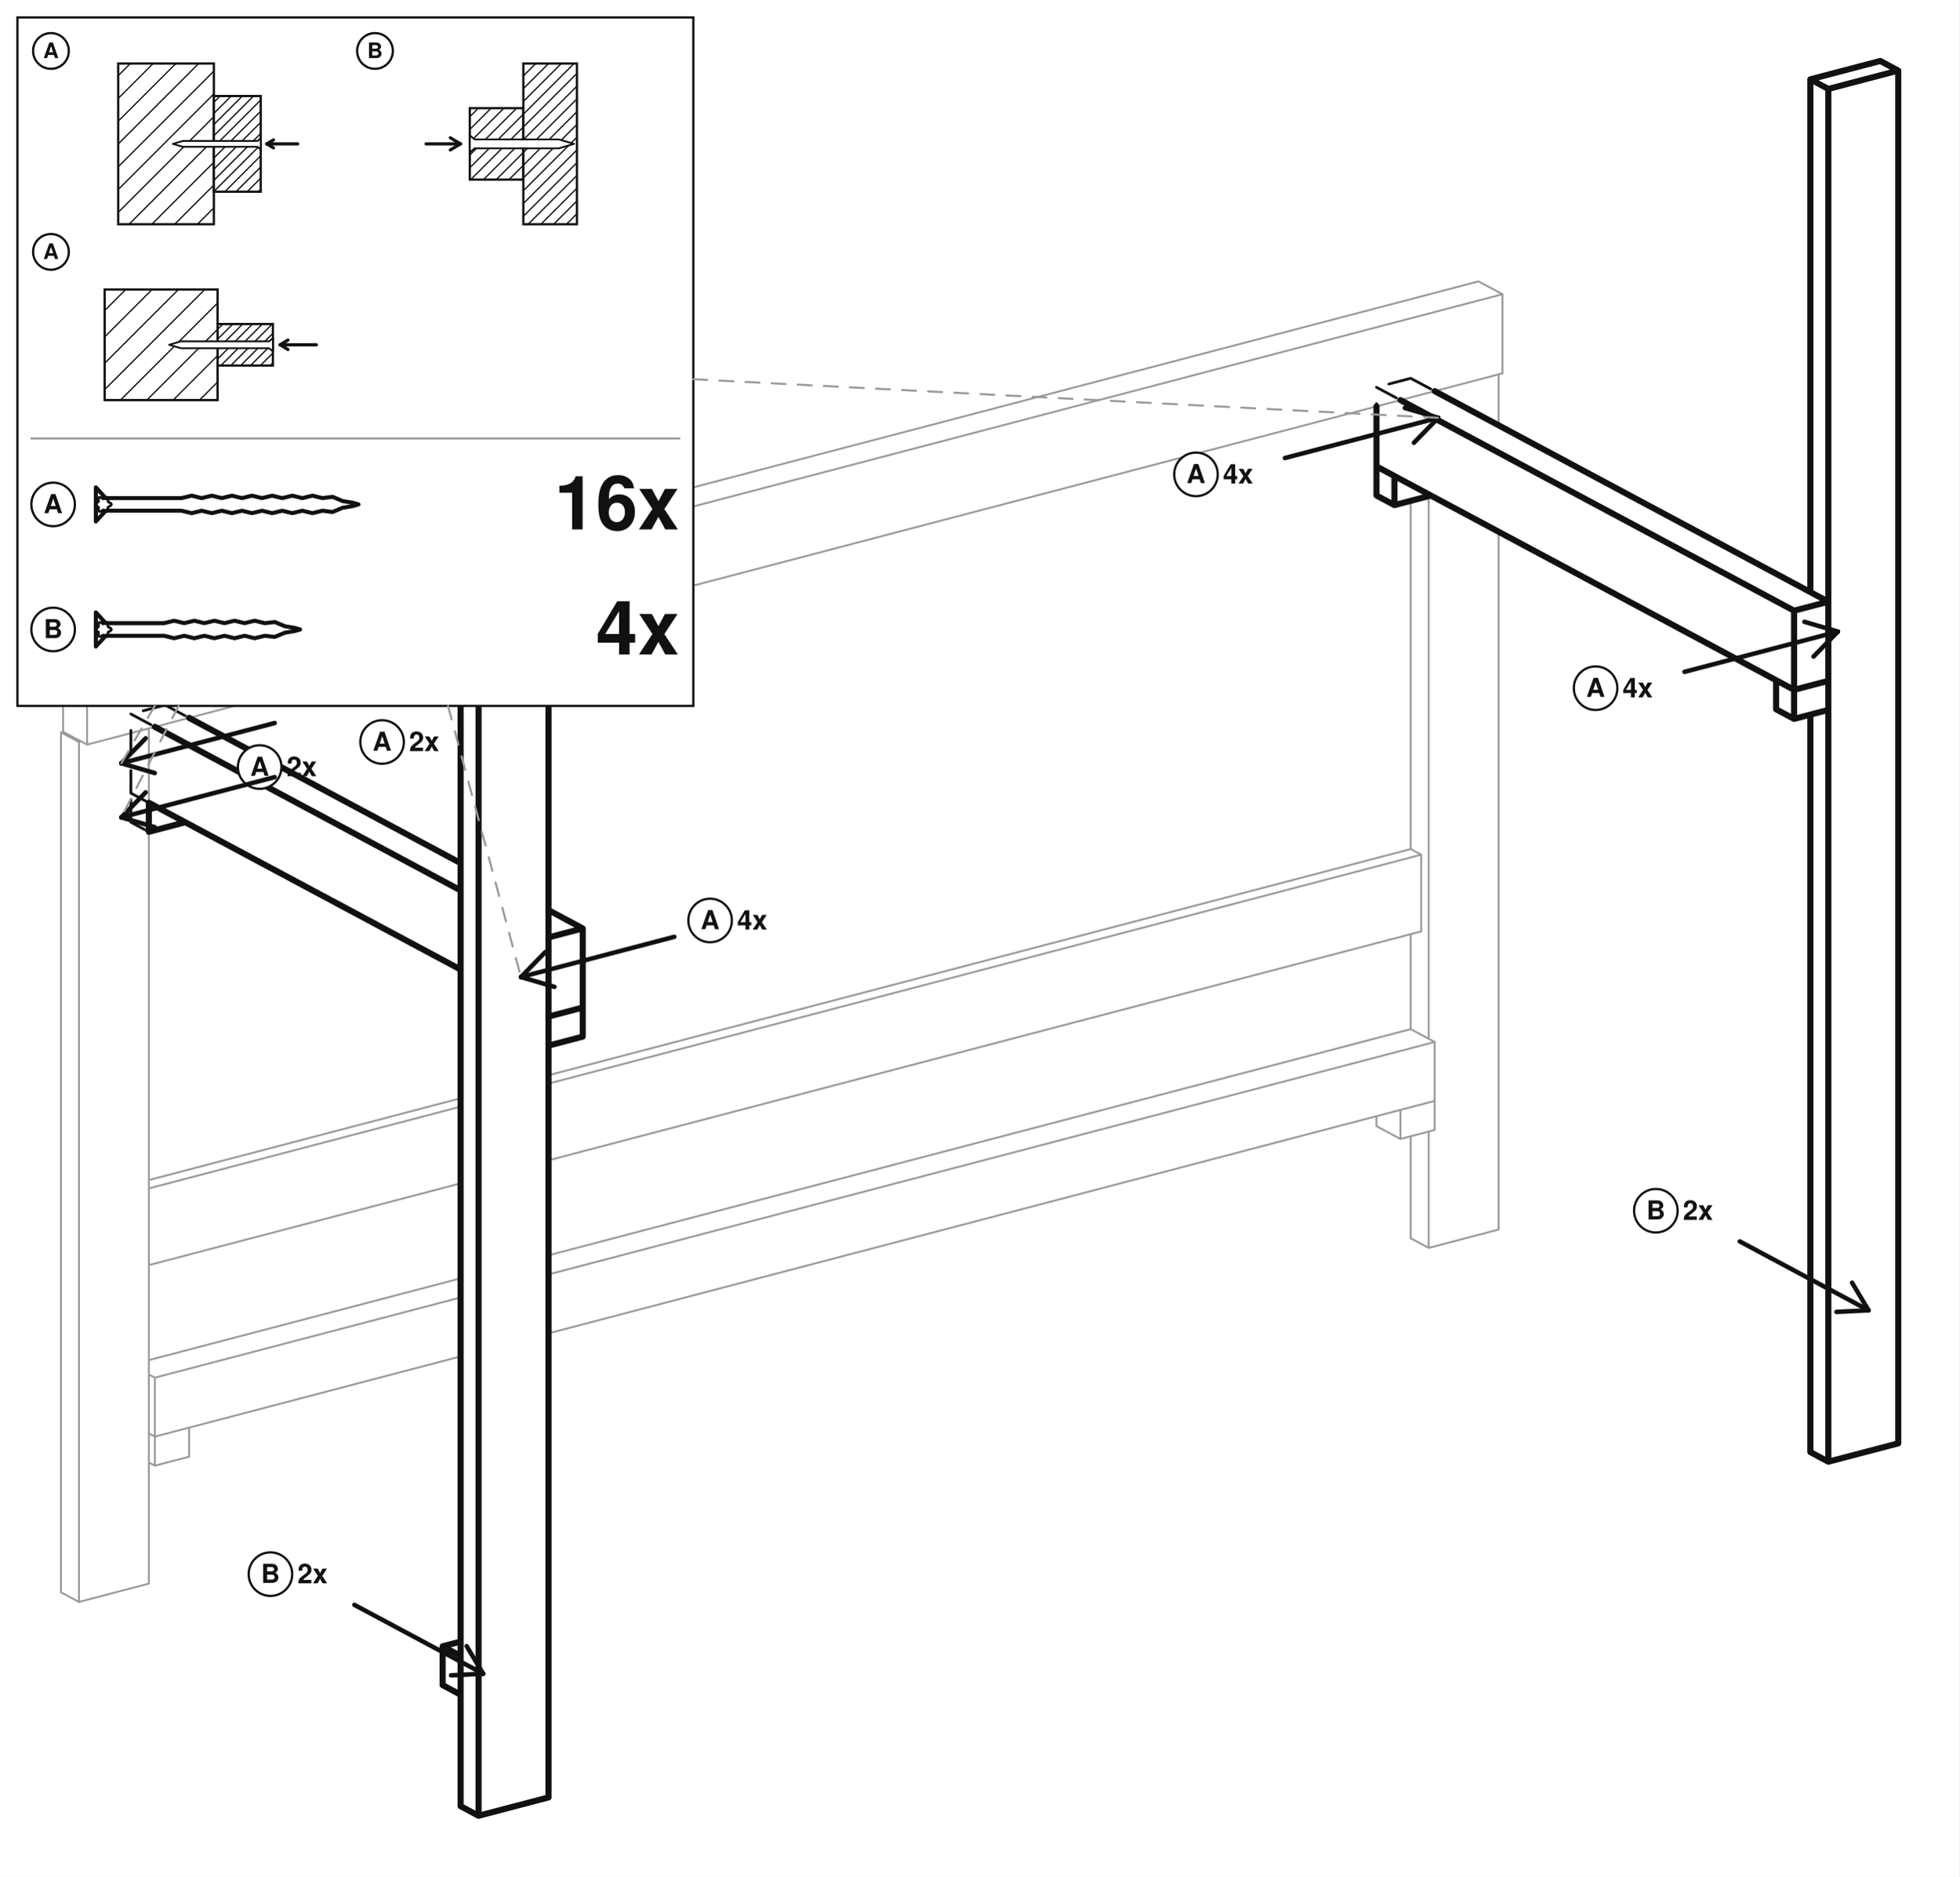
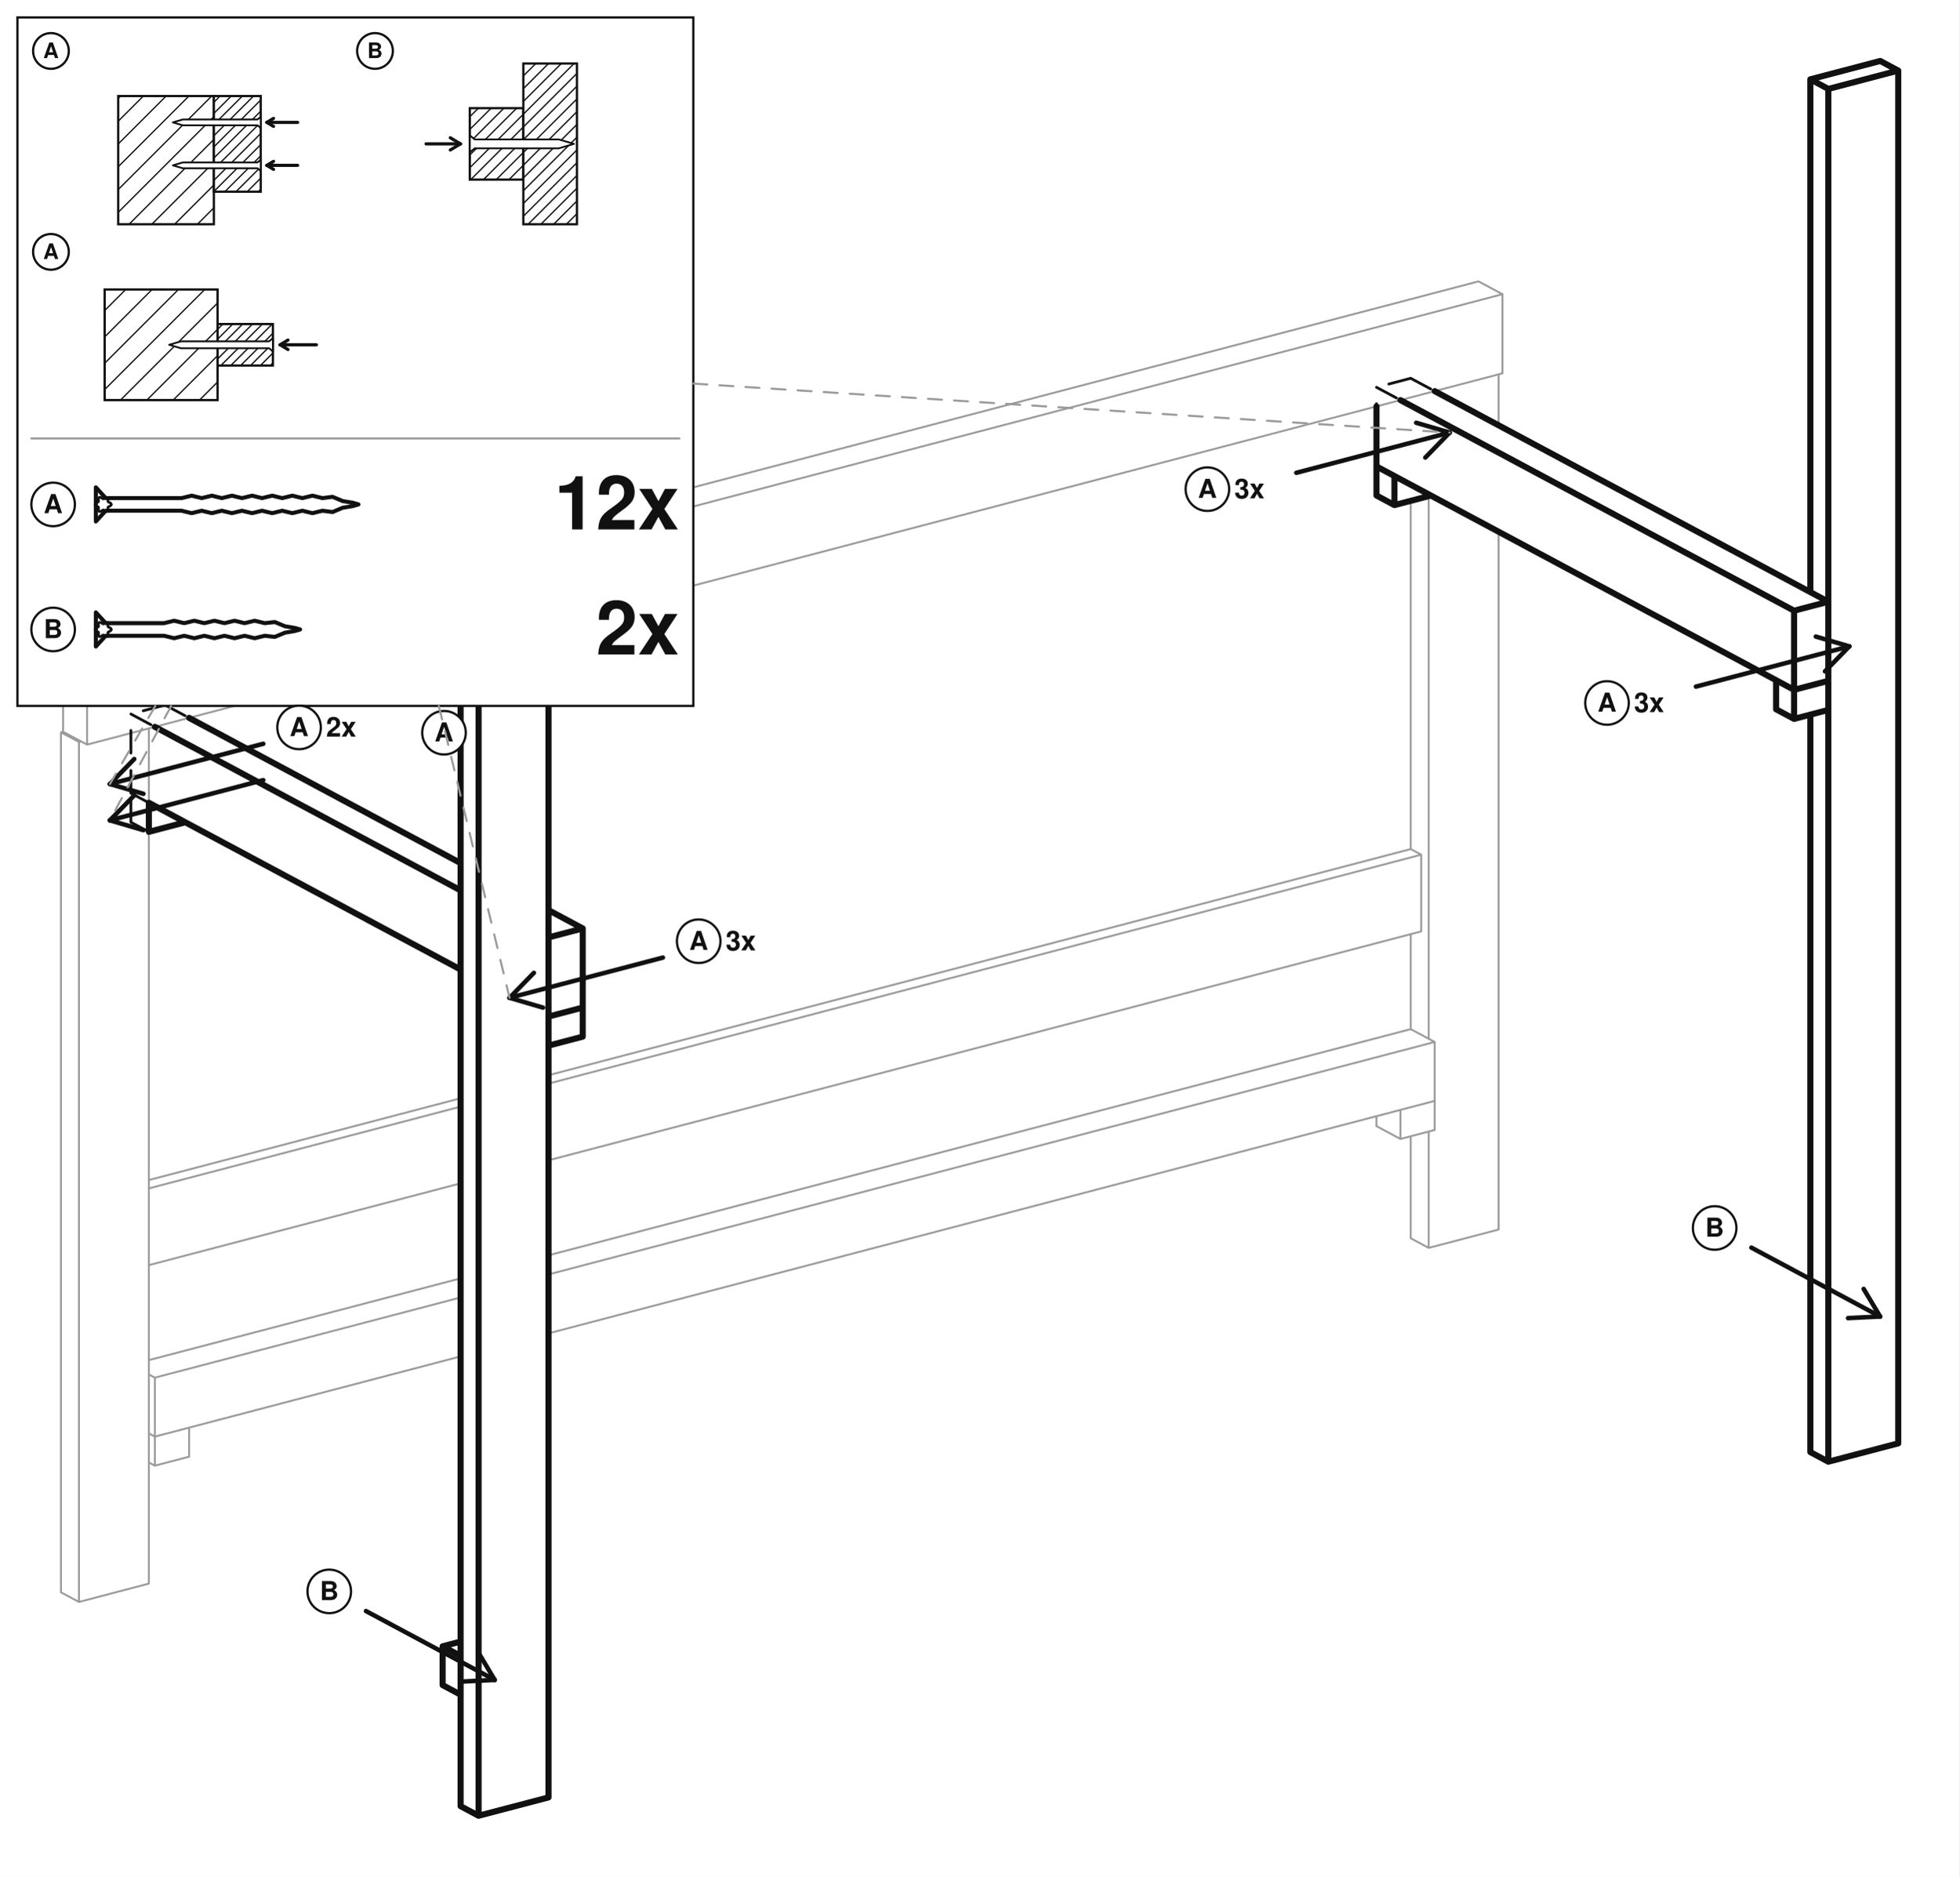
<svg xmlns="http://www.w3.org/2000/svg" viewBox="-1124.81 -954.68 2249.62 2154.84">
  <rect x="-1124.81" y="-954.68" width="2249.62" height="2154.84" fill="#ffffff" />
  <path d="M495.02,226.96 L522.56,241.69 M522.56,309.38 L522.56,241.69 M-953.89,623.48 L-947,627.16 M-947,694.85 L-947,627.16 M-953.89,691.16 L-947,694.85 M495.02,226.96 L-495.02,486.66 M-595.95,513.13 L-953.89,607.02 M522.56,309.38 L-495.02,576.29 M-595.95,602.76 L-947,694.85 M522.56,241.69 L-495.02,508.61 M-595.95,535.08 L-947,627.16 M522.56,342.76 L522.56,309.38 M455.71,338.34 L455.71,326.91 M483.24,353.07 L483.24,319.69 M455.71,338.34 L483.24,353.07 M522.56,342.76 L483.24,353.07 M522.56,309.38 L483.24,319.69 M-907.68,717.91 L-907.68,684.53 M-953.89,691.16 L-947,694.85 M-947,728.22 L-947,694.85 M-953.89,724.54 L-947,728.22 M-907.68,717.91 L-947,728.22 M-907.68,684.53 L-947,694.85 M595.95,457.09 L595.95,-344.14 M595.95,-466.35 L595.95,-524.87 M495.02,467.1 L495.02,349.98 M495.02,226.96 L495.02,117.89 M495.02,20.2 L495.02,-379.64 M515.67,478.15 L515.67,344.56 M515.67,238.01 L515.67,-387.09 M495.02,467.1 L515.67,478.15 M595.95,457.09 L515.67,478.15 M-953.89,863.62 L-953.89,-118.34 M-1054.81,873.63 L-1054.81,-113.82 M-1054.81,-113.82 L-1034.16,-102.77 M-1034.16,884.68 L-1034.16,-102.77 M-1054.81,873.63 L-1034.16,884.68 M-1052.35,-114.47 L-1054.81,-113.82 M-953.89,863.62 L-1034.16,884.68 M-1031.71,-103.42 L-1034.16,-102.77 M495.02,20.2 L507.07,26.65 M507.07,114.73 L507.07,26.65 M495.02,20.2 L-495.02,279.89 M-595.95,306.37 L-953.89,400.25 M507.07,114.73 L-495.02,377.58 M-595.95,404.05 L-953.89,497.94 M507.07,26.65 L-495.02,289.5 M-595.95,315.97 L-953.89,409.86 M572.84,-631.62 L600.38,-616.89 M600.38,-526.03 L600.38,-616.89 M-1052.35,-114.47 L-1052.35,-205.33 M-1052.35,-205.33 L-1024.82,-190.6 M-1024.82,-99.74 L-1024.82,-190.6 M-1052.35,-114.47 L-1024.82,-99.74 M572.84,-631.62 L-495.02,-351.52 M-595.95,-325.05 L-1052.35,-205.33 M600.38,-526.03 L-495.02,-238.7 M-595.95,-212.23 L-1024.82,-99.74 M600.38,-616.89 L-495.02,-329.57 M-595.95,-303.09 L-1024.82,-190.6" fill="none" stroke="#9a9a9a" stroke-width="2.2" stroke-linecap="round" stroke-linejoin="round" />
  <path d="M-616.6,980.12 L-616.6,935.61 M-616.6,935.61 L-595.95,946.66 M-595.95,991.17 L-595.95,946.66 M-616.6,980.12 L-595.95,991.17 M-595.95,930.2 L-616.6,935.61 M1034.16,-884.68 L1054.81,-873.63 M1054.81,702.58 L1054.81,-873.63 M953.89,712.59 L953.89,-134.15 M953.89,-274.86 L953.89,-863.62 M953.89,-863.62 L974.53,-852.57 M974.53,723.64 L974.53,-852.57 M953.89,712.59 L974.53,723.64 M1034.16,-884.68 L953.89,-863.62 M1054.81,702.58 L974.53,723.64 M1054.81,-873.63 L974.53,-852.57 M-515.67,-478.15 L-495.02,-467.1 M-495.02,1109.11 L-495.02,-467.1 M-595.95,1119.12 L-595.95,-457.09 M-595.95,-457.09 L-575.3,-446.05 M-575.3,1130.16 L-575.3,-446.05 M-595.95,1119.12 L-575.3,1130.16 M-515.67,-478.15 L-595.95,-457.09 M-495.02,1109.11 L-575.3,1130.16 M-495.02,-467.1 L-575.3,-446.05 M515.67,-385.06 L515.67,-387.09 M455.71,-385.79 L455.71,-419.17 M455.71,-419.17 L476.35,-408.12 M476.35,-374.74 L476.35,-408.12 M455.71,-385.79 L476.35,-374.74 M515.67,-385.06 L476.35,-374.74 M974.53,-139.57 L974.53,-172.95 M914.57,-140.3 L914.57,-173.68 M914.57,-173.68 L935.22,-162.63 M935.22,-129.26 L935.22,-162.63 M914.57,-140.3 L935.22,-129.26 M974.53,-139.57 L935.22,-129.26 M974.53,-172.95 L935.22,-162.63 M-914.57,-9.9 L-914.57,-11.93 M-974.53,-10.63 L-974.53,-44.01 M-974.53,-44.01 L-953.89,-32.97 M-953.89,0.41 L-953.89,-32.97 M-974.53,-10.63 L-953.89,0.41 M-914.57,-9.9 L-953.89,0.41 M-455.71,235.59 L-455.71,202.21 M-495.02,245.9 L-495.02,212.52 M-455.71,235.59 L-495.02,245.9 M-455.71,202.21 L-495.02,212.52 M495.02,-520.35 L974.53,-263.81 M974.53,-172.95 L974.53,-263.81 M455.71,-419.17 L455.71,-510.03 M455.71,-510.03 L935.22,-253.5 M935.22,-162.63 L935.22,-253.5 M455.71,-419.17 L935.22,-162.63 M495.02,-520.35 L455.71,-510.03 M974.53,-172.95 L935.22,-162.63 M974.53,-263.81 L935.22,-253.5 M-935.22,-145.19 L-595.95,36.31 M-495.02,90.31 L-455.71,111.34 M-455.71,202.21 L-455.71,111.34 M-974.53,-44.01 L-974.53,-134.88 M-974.53,-134.88 L-595.95,67.66 M-495.02,212.52 L-495.02,121.66 M-974.53,-44.01 L-595.95,158.53 M-935.22,-145.19 L-974.53,-134.88 M-455.71,202.21 L-495.02,212.52 M-455.71,111.34 L-495.02,121.66" fill="none" stroke="#111111" stroke-width="3.15" stroke-linecap="round" stroke-linejoin="round" stroke-dasharray="26 20" />
  <path d="M-616.6,980.12 L-616.6,935.61 M-616.6,935.61 L-595.95,946.66 M-595.95,991.17 L-595.95,946.66 M-616.6,980.12 L-595.95,991.17 M-595.95,930.2 L-616.6,935.61 M1034.16,-884.68 L1054.81,-873.63 M1054.81,702.58 L1054.81,-873.63 M953.89,712.59 L953.89,-134.15 M953.89,-274.86 L953.89,-863.62 M953.89,-863.62 L974.53,-852.57 M974.53,723.64 L974.53,-852.57 M953.89,712.59 L974.53,723.64 M1034.16,-884.68 L953.89,-863.62 M1054.81,702.58 L974.53,723.64 M1054.81,-873.63 L974.53,-852.57 M-515.67,-478.15 L-495.02,-467.1 M-495.02,1109.11 L-495.02,-467.1 M-595.95,1119.12 L-595.95,-457.09 M-595.95,-457.09 L-575.3,-446.05 M-575.3,1130.16 L-575.3,-446.05 M-595.95,1119.12 L-575.3,1130.16 M-515.67,-478.15 L-595.95,-457.09 M-495.02,1109.11 L-575.3,1130.16 M-495.02,-467.1 L-575.3,-446.05 M515.67,-385.06 L515.67,-387.09 M455.71,-385.79 L455.71,-419.17 M455.71,-419.17 L476.35,-408.12 M476.35,-374.74 L476.35,-408.12 M455.71,-385.79 L476.35,-374.74 M515.67,-385.06 L476.35,-374.74 M974.53,-139.57 L974.53,-172.95 M914.57,-140.3 L914.57,-173.68 M914.57,-173.68 L935.22,-162.63 M935.22,-129.26 L935.22,-162.63 M914.57,-140.3 L935.22,-129.26 M974.53,-139.57 L935.22,-129.26 M974.53,-172.95 L935.22,-162.63 M-914.57,-9.9 L-914.57,-11.93 M-953.89,0.41 L-953.89,-32.97 M-914.57,-9.9 L-953.89,0.41 M-455.71,235.59 L-455.71,202.21 M-495.02,245.9 L-495.02,212.52 M-455.71,235.59 L-495.02,245.9 M-455.71,202.21 L-495.02,212.52 M522.56,-505.62 L974.53,-263.81 M974.53,-172.95 L974.53,-263.81 M455.71,-419.17 L455.71,-488.08 M483.24,-495.3 L935.22,-253.5 M935.22,-162.63 L935.22,-253.5 M455.71,-419.17 L935.22,-162.63 M974.53,-172.95 L935.22,-162.63 M974.53,-263.81 L935.22,-253.5 M-907.68,-130.46 L-595.95,36.31 M-495.02,90.31 L-455.71,111.34 M-455.71,202.21 L-455.71,111.34 M-947,-120.15 L-595.95,67.66 M-495.02,212.52 L-495.02,121.66 M-953.89,-32.97 L-595.95,158.53 M-455.71,202.21 L-495.02,212.52 M-455.71,111.34 L-495.02,121.66" fill="none" stroke="#111111" stroke-width="7" stroke-linecap="round" stroke-linejoin="round" />
  <rect x="-1104.81" y="-934.68" width="776.12" height="790.52" rx="0" fill="#ffffff" stroke="#111111" stroke-width="2.6" />
-   <rect x="-989.09" y="-881.77" width="109.85" height="184.54" rx="0" fill="#ffffff" stroke="#111111" stroke-width="2.6" />
-   <path d="M-989.09,-867.84 L-975.16,-881.77 M-989.09,-841.68 L-949,-881.77 M-989.09,-815.53 L-922.85,-881.77 M-989.09,-789.37 L-896.69,-881.77 M-989.09,-763.22 L-879.24,-873.07 M-989.09,-737.07 L-879.24,-846.91 M-989.09,-710.91 L-879.24,-820.76 M-976.62,-697.23 L-879.24,-794.6 M-950.47,-697.23 L-879.24,-768.45 M-924.31,-697.23 L-879.24,-742.3 M-898.16,-697.23 L-879.24,-716.14" fill="none" stroke="#111111" stroke-width="1.5" />
+   <rect x="-989.09" y="-844.42" width="109.85" height="147.19" rx="0" fill="#ffffff" stroke="#111111" stroke-width="2.6" />
+   <path d="M-989.09,-841.68 L-986.35,-844.42 M-989.09,-815.53 L-960.2,-844.42 M-989.09,-789.37 L-934.04,-844.42 M-989.09,-763.22 L-907.89,-844.42 M-989.09,-737.07 L-881.73,-844.42 M-989.09,-710.91 L-879.24,-820.76 M-976.62,-697.23 L-879.24,-794.6 M-950.47,-697.23 L-879.24,-768.45 M-924.31,-697.23 L-879.24,-742.3 M-898.16,-697.23 L-879.24,-716.14" fill="none" stroke="#111111" stroke-width="1.5" />
  <rect x="-879.24" y="-844.42" width="53.8" height="109.85" rx="0" fill="#ffffff" stroke="#111111" stroke-width="2.6" />
  <path d="M-879.24,-837.3 L-872.13,-844.42 M-879.24,-824.49 L-859.32,-844.42 M-879.24,-811.68 L-846.51,-844.42 M-879.24,-798.87 L-833.7,-844.42 M-879.24,-786.06 L-825.44,-839.87 M-879.24,-773.25 L-825.44,-827.06 M-879.24,-760.44 L-825.44,-814.25 M-879.24,-747.63 L-825.44,-801.44 M-879.24,-734.82 L-825.44,-788.63 M-866.68,-734.57 L-825.44,-775.82 M-853.87,-734.57 L-825.44,-763.01 M-841.06,-734.57 L-825.44,-750.2 M-828.25,-734.57 L-825.44,-737.39" fill="none" stroke="#111111" stroke-width="1.5" />
-   <path d="M-825.44,-795.89 L-829.14,-792.86 L-914.89,-792.86 L-926.32,-789.5 L-914.89,-786.14 L-829.14,-786.14 L-825.44,-783.11 Z" fill="#ffffff" stroke="#111111" stroke-width="2.08" stroke-linejoin="round" />
-   <path d="M-783.07,-789.5 L-818.41,-789.5" fill="none" stroke="#111111" stroke-width="3.64" stroke-linecap="round" />
-   <path d="M-818.41,-789.5 L-810.75,-784.89" fill="none" stroke="#111111" stroke-width="3.64" stroke-linecap="round" />
-   <path d="M-818.41,-789.5 L-810.75,-794.11" fill="none" stroke="#111111" stroke-width="3.64" stroke-linecap="round" />
+   <path d="M-825.44,-758.45 L-829.14,-761.48 L-914.89,-761.48 L-926.32,-764.84 L-914.89,-768.2 L-829.14,-768.2 L-825.44,-771.23 Z" fill="#ffffff" stroke="#111111" stroke-width="2.08" stroke-linejoin="round" />
+   <path d="M-783.07,-764.84 L-818.41,-764.84" fill="none" stroke="#111111" stroke-width="3.64" stroke-linecap="round" />
+   <path d="M-818.41,-764.84 L-810.75,-760.23" fill="none" stroke="#111111" stroke-width="3.64" stroke-linecap="round" />
+   <path d="M-818.41,-764.84 L-810.75,-769.45" fill="none" stroke="#111111" stroke-width="3.64" stroke-linecap="round" />
+   <path d="M-825.44,-807.77 L-829.14,-810.79 L-914.89,-810.79 L-926.32,-814.16 L-914.89,-817.52 L-829.14,-817.52 L-825.44,-820.55 Z" fill="#ffffff" stroke="#111111" stroke-width="2.08" stroke-linejoin="round" />
+   <path d="M-783.07,-814.16 L-818.41,-814.16" fill="none" stroke="#111111" stroke-width="3.64" stroke-linecap="round" />
+   <path d="M-818.41,-814.16 L-810.75,-809.55" fill="none" stroke="#111111" stroke-width="3.64" stroke-linecap="round" />
+   <path d="M-818.41,-814.16 L-810.75,-818.77" fill="none" stroke="#111111" stroke-width="3.64" stroke-linecap="round" />
  <circle cx="-1066.31" cy="-896.18" r="20.5" fill="#ffffff" stroke="#111111" stroke-width="2.6" />
  <text x="-1066.31" y="-887.98" font-family="Helvetica, Arial, sans-serif" font-size="24.6" font-weight="bold" text-anchor="middle" fill="#111111">A</text>
  <rect x="-585.4" y="-830.51" width="61.51" height="82.02" rx="0" fill="#ffffff" stroke="#111111" stroke-width="2.6" />
  <path d="M-585.4,-820.63 L-575.52,-830.51 M-585.4,-805.99 L-560.88,-830.51 M-585.4,-791.34 L-546.23,-830.51 M-585.4,-776.69 L-531.59,-830.51 M-585.4,-762.05 L-523.89,-823.56 M-584.31,-748.49 L-523.89,-808.91 M-569.67,-748.49 L-523.89,-794.27 M-555.02,-748.49 L-523.89,-779.62 M-540.37,-748.49 L-523.89,-764.98 M-525.73,-748.49 L-523.89,-750.33" fill="none" stroke="#111111" stroke-width="1.5" />
  <rect x="-523.89" y="-881.77" width="61.51" height="184.54" rx="0" fill="#ffffff" stroke="#111111" stroke-width="2.6" />
  <path d="M-523.89,-867.5 L-509.62,-881.77 M-523.89,-852.85 L-494.97,-881.77 M-523.89,-838.21 L-480.32,-881.77 M-523.89,-823.56 L-465.68,-881.77 M-523.89,-808.91 L-462.37,-870.43 M-523.89,-794.27 L-462.37,-855.78 M-523.89,-779.62 L-462.37,-841.14 M-523.89,-764.98 L-462.37,-826.49 M-523.89,-750.33 L-462.37,-811.84 M-523.89,-735.68 L-462.37,-797.2 M-523.89,-721.04 L-462.37,-782.55 M-523.89,-706.39 L-462.37,-767.91 M-518.4,-697.23 L-462.37,-753.26 M-503.76,-697.23 L-462.37,-738.61 M-489.11,-697.23 L-462.37,-723.97 M-474.47,-697.23 L-462.37,-709.32" fill="none" stroke="#111111" stroke-width="1.5" />
  <path d="M-585.4,-799.24 L-579.76,-794.62 L-483.22,-794.62 L-465.79,-789.5 L-483.22,-784.37 L-579.76,-784.37 L-585.4,-779.76 Z" fill="#ffffff" stroke="#111111" stroke-width="2.08" stroke-linejoin="round" />
  <path d="M-635.64,-789.5 L-596.11,-789.5" fill="none" stroke="#111111" stroke-width="3.64" stroke-linecap="round" />
  <path d="M-596.11,-789.5 L-607.8,-796.53" fill="none" stroke="#111111" stroke-width="3.64" stroke-linecap="round" />
  <path d="M-596.11,-789.5 L-607.8,-782.47" fill="none" stroke="#111111" stroke-width="3.64" stroke-linecap="round" />
  <circle cx="-694.25" cy="-896.18" r="20.5" fill="#ffffff" stroke="#111111" stroke-width="2.6" />
  <text x="-694.25" y="-887.98" font-family="Helvetica, Arial, sans-serif" font-size="24.6" font-weight="bold" text-anchor="middle" fill="#111111">B</text>
  <rect x="-875" y="-582.64" width="63.51" height="47.63" rx="0" fill="#ffffff" stroke="#111111" stroke-width="2.6" />
  <path d="M-875,-576.56 L-868.92,-582.64 M-875,-565.22 L-857.58,-582.64 M-875,-553.88 L-846.24,-582.64 M-875,-542.54 L-834.9,-582.64 M-871.19,-535.01 L-823.56,-582.64 M-859.85,-535.01 L-812.22,-582.64 M-848.51,-535.01 L-811.49,-572.02 M-837.17,-535.01 L-811.49,-560.68 M-825.83,-535.01 L-811.49,-549.34 M-814.49,-535.01 L-811.49,-538" fill="none" stroke="#111111" stroke-width="1.5" />
  <rect x="-1004.65" y="-622.33" width="129.66" height="127.01" rx="0" fill="#ffffff" stroke="#111111" stroke-width="2.6" />
  <path d="M-1004.65,-598.11 L-980.43,-622.33 M-1004.65,-567.86 L-950.19,-622.33 M-1004.65,-537.62 L-919.95,-622.33 M-1004.65,-507.38 L-889.71,-622.33 M-986.48,-495.32 L-875,-606.8 M-956.24,-495.32 L-875,-576.56 M-926,-495.32 L-875,-546.32 M-895.76,-495.32 L-875,-516.08" fill="none" stroke="#111111" stroke-width="1.5" />
-   <path d="M-811.49,-566.36 L-815.86,-562.79 L-917.07,-562.79 L-930.56,-558.82 L-917.07,-554.85 L-815.86,-554.85 L-811.49,-551.28 Z" fill="#ffffff" stroke="#111111" stroke-width="2.08" stroke-linejoin="round" />
+   <path d="M-811.49,-551.28 L-815.86,-554.85 L-917.07,-554.85 L-930.56,-558.82 L-917.07,-562.79 L-815.86,-562.79 L-811.49,-566.36 Z" fill="#ffffff" stroke="#111111" stroke-width="2.08" stroke-linejoin="round" />
  <path d="M-761.48,-558.82 L-803.2,-558.82" fill="none" stroke="#111111" stroke-width="3.64" stroke-linecap="round" />
  <path d="M-803.2,-558.82 L-794.15,-553.38" fill="none" stroke="#111111" stroke-width="3.64" stroke-linecap="round" />
  <path d="M-803.2,-558.82 L-794.15,-564.26" fill="none" stroke="#111111" stroke-width="3.64" stroke-linecap="round" />
  <circle cx="-1066.31" cy="-665.5" r="20.5" fill="#ffffff" stroke="#111111" stroke-width="2.6" />
  <text x="-1066.31" y="-657.3" font-family="Helvetica, Arial, sans-serif" font-size="24.6" font-weight="bold" text-anchor="middle" fill="#111111">A</text>
  <path d="M-1088.81,-451.32 L-344.69,-451.32" fill="none" stroke="#9a9a9a" stroke-width="2.4" stroke-linecap="round" />
  <circle cx="-1063.81" cy="-375.53" r="25" fill="#ffffff" stroke="#111111" stroke-width="2.6" />
  <text x="-1063.81" y="-365.53" font-family="Helvetica, Arial, sans-serif" font-size="30" font-weight="bold" text-anchor="middle" fill="#111111">A</text>
  <svg x="-1024.81" y="-425.79" width="321.62" height="100.51" viewBox="0 0 384 120" preserveAspectRatio="xMidYMid meet">
    <g fill="none" stroke="#111" stroke-width="5.5" stroke-linecap="round" stroke-linejoin="round">
      <g transform="scale(4) translate(3 15)" stroke-width="1.38">
        <path d="M 0 -5.85 L 3.39 -2.16 L 29.38 -2.16 L 29.38 -2.16 L 32.83 -3 L 36.28 -2.16 L 39.73 -3 L 43.18 -2.16 L 46.63 -3 L 50.08 -2.16 L 53.53 -3 L 56.98 -2.16 L 60.43 -3 L 63.88 -2.16 L 67.33 -3 L 70.78 -2.16 L 74.23 -3 L 77.68 -2.16 L 81.13 -2.61 L 84.58 -1.15 L 88.03 -0.58 L 90 0 L 90 0 L 90 0 L 88.03 0.58 L 84.58 1.15 L 81.13 2.61 L 77.68 2.16 L 74.23 3 L 70.78 2.16 L 67.33 3 L 63.88 2.16 L 60.43 3 L 56.98 2.16 L 53.53 3 L 50.08 2.16 L 46.63 3 L 43.18 2.16 L 39.73 3 L 36.28 2.16 L 32.83 3 L 29.38 2.16 L 29.38 2.16 L 3.39 2.16 L 0 5.85 Z" />
        <path d="M 5.35 0 L 5.07 0.45 L 4.52 0.72 L 4.16 0.94 L 4.15 1.35 L 4.19 1.97 L 3.94 2.43 L 3.42 2.42 L 2.91 2.07 L 2.54 1.87 L 2.17 2.07 L 1.66 2.42 L 1.14 2.43 L 0.89 1.97 L 0.93 1.35 L 0.92 0.94 L 0.56 0.72 L 0.01 0.45 L -0.27 0 L 0.01 -0.45 L 0.56 -0.72 L 0.92 -0.94 L 0.93 -1.35 L 0.89 -1.97 L 1.14 -2.43 L 1.66 -2.42 L 2.17 -2.07 L 2.54 -1.87 L 2.91 -2.07 L 3.42 -2.42 L 3.94 -2.43 L 4.19 -1.97 L 4.15 -1.35 L 4.16 -0.94 L 4.52 -0.72 L 5.07 -0.45 Z" stroke-width="0.88" />
      </g>
    </g>
  </svg>
-   <text x="-344.69" y="-346.82" font-family="Helvetica, Arial, sans-serif" font-size="86.15" font-weight="bold" text-anchor="end" fill="#111111">16x</text>
+   <text x="-344.69" y="-346.82" font-family="Helvetica, Arial, sans-serif" font-size="86.15" font-weight="bold" text-anchor="end" fill="#111111">12x</text>
  <circle cx="-1063.81" cy="-231.95" r="25" fill="#ffffff" stroke="#111111" stroke-width="2.6" />
  <text x="-1063.81" y="-221.95" font-family="Helvetica, Arial, sans-serif" font-size="30" font-weight="bold" text-anchor="middle" fill="#111111">B</text>
  <svg x="-1024.81" y="-282.2" width="254.62" height="100.51" viewBox="0 0 304 120" preserveAspectRatio="xMidYMid meet">
    <g fill="none" stroke="#111" stroke-width="5.5" stroke-linecap="round" stroke-linejoin="round">
      <g transform="scale(4) translate(3 15)" stroke-width="1.38">
        <path d="M 0 -5.85 L 3.39 -2.16 L 23.38 -2.16 L 23.38 -2.16 L 26.83 -3 L 30.28 -2.16 L 33.73 -3 L 37.18 -2.16 L 40.63 -3 L 44.08 -2.16 L 47.53 -3 L 50.98 -2.16 L 54.43 -3 L 57.88 -2.16 L 61.33 -2.55 L 64.78 -1.11 L 68.23 -0.52 L 70 0 L 70 0 L 70 0 L 68.23 0.52 L 64.78 1.11 L 61.33 2.55 L 57.88 2.16 L 54.43 3 L 50.98 2.16 L 47.53 3 L 44.08 2.16 L 40.63 3 L 37.18 2.16 L 33.73 3 L 30.28 2.16 L 26.83 3 L 23.38 2.16 L 23.38 2.16 L 3.39 2.16 L 0 5.85 Z" />
        <path d="M 5.35 0 L 5.07 0.45 L 4.52 0.72 L 4.16 0.94 L 4.15 1.35 L 4.19 1.97 L 3.94 2.43 L 3.42 2.42 L 2.91 2.07 L 2.54 1.87 L 2.17 2.07 L 1.66 2.42 L 1.14 2.43 L 0.89 1.97 L 0.93 1.35 L 0.92 0.94 L 0.56 0.72 L 0.01 0.45 L -0.27 0 L 0.01 -0.45 L 0.56 -0.72 L 0.92 -0.94 L 0.93 -1.35 L 0.89 -1.97 L 1.14 -2.43 L 1.66 -2.42 L 2.17 -2.07 L 2.54 -1.87 L 2.91 -2.07 L 3.42 -2.42 L 3.94 -2.43 L 4.19 -1.97 L 4.15 -1.35 L 4.16 -0.94 L 4.52 -0.72 L 5.07 -0.45 Z" stroke-width="0.88" />
      </g>
    </g>
  </svg>
-   <text x="-344.69" y="-203.23" font-family="Helvetica, Arial, sans-serif" font-size="86.15" font-weight="bold" text-anchor="end" fill="#111111">4x</text>
-   <path d="M350.56,-428.79 L526.65,-474.98" fill="none" stroke="#111111" stroke-width="5.2" stroke-linecap="round" />
-   <path d="M526.65,-474.98 L488.21,-486.24" fill="none" stroke="#111111" stroke-width="5.2" stroke-linecap="round" />
-   <path d="M526.65,-474.98 L498.69,-446.3" fill="none" stroke="#111111" stroke-width="5.2" stroke-linecap="round" />
-   <circle cx="248.46" cy="-410.01" r="25" fill="#ffffff" stroke="#111111" stroke-width="2.6" />
-   <text x="248.46" y="-400.01" font-family="Helvetica, Arial, sans-serif" font-size="30" font-weight="bold" text-anchor="middle" fill="#111111">A</text>
-   <text x="279.46" y="-399.51" font-family="Helvetica, Arial, sans-serif" font-size="31.25" font-weight="bold" text-anchor="start" fill="#111111">4x</text>
-   <path d="M809.42,-183.3 L985.51,-229.49" fill="none" stroke="#111111" stroke-width="5.2" stroke-linecap="round" />
-   <path d="M985.51,-229.49 L947.08,-240.75" fill="none" stroke="#111111" stroke-width="5.2" stroke-linecap="round" />
-   <path d="M985.51,-229.49 L957.55,-200.81" fill="none" stroke="#111111" stroke-width="5.2" stroke-linecap="round" />
-   <circle cx="707.32" cy="-164.52" r="25" fill="#ffffff" stroke="#111111" stroke-width="2.6" />
-   <text x="707.32" y="-154.52" font-family="Helvetica, Arial, sans-serif" font-size="30" font-weight="bold" text-anchor="middle" fill="#111111">A</text>
-   <text x="738.32" y="-154.02" font-family="Helvetica, Arial, sans-serif" font-size="31.25" font-weight="bold" text-anchor="start" fill="#111111">4x</text>
-   <path d="M-809.42,-124.52 L-985.51,-78.34" fill="none" stroke="#111111" stroke-width="5.2" stroke-linecap="round" />
-   <path d="M-985.51,-78.34 L-947.08,-67.07" fill="none" stroke="#111111" stroke-width="5.2" stroke-linecap="round" />
-   <path d="M-985.51,-78.34 L-957.55,-107.01" fill="none" stroke="#111111" stroke-width="5.2" stroke-linecap="round" />
-   <circle cx="-826.66" cy="-73.97" r="25" fill="#ffffff" stroke="#111111" stroke-width="2.6" />
-   <text x="-826.66" y="-63.97" font-family="Helvetica, Arial, sans-serif" font-size="30" font-weight="bold" text-anchor="middle" fill="#111111">A</text>
-   <text x="-795.66" y="-63.47" font-family="Helvetica, Arial, sans-serif" font-size="31.25" font-weight="bold" text-anchor="start" fill="#111111">2x</text>
-   <path d="M-809.42,-62.4 L-985.51,-16.21" fill="none" stroke="#111111" stroke-width="5.2" stroke-linecap="round" />
-   <path d="M-985.51,-16.21 L-947.08,-4.95" fill="none" stroke="#111111" stroke-width="5.2" stroke-linecap="round" />
-   <path d="M-985.51,-16.21 L-957.55,-44.89" fill="none" stroke="#111111" stroke-width="5.2" stroke-linecap="round" />
-   <circle cx="-686.1" cy="-102.75" r="25" fill="#ffffff" stroke="#111111" stroke-width="2.6" />
-   <text x="-686.1" y="-92.75" font-family="Helvetica, Arial, sans-serif" font-size="30" font-weight="bold" text-anchor="middle" fill="#111111">A</text>
-   <text x="-655.1" y="-92.25" font-family="Helvetica, Arial, sans-serif" font-size="31.25" font-weight="bold" text-anchor="start" fill="#111111">2x</text>
-   <path d="M-350.56,120.96 L-526.65,167.15" fill="none" stroke="#111111" stroke-width="5.2" stroke-linecap="round" />
-   <path d="M-526.65,167.15 L-488.21,178.42" fill="none" stroke="#111111" stroke-width="5.2" stroke-linecap="round" />
-   <path d="M-526.65,167.15 L-498.69,138.48" fill="none" stroke="#111111" stroke-width="5.2" stroke-linecap="round" />
-   <circle cx="-309.46" cy="102.18" r="25" fill="#ffffff" stroke="#111111" stroke-width="2.6" />
-   <text x="-309.46" y="112.18" font-family="Helvetica, Arial, sans-serif" font-size="30" font-weight="bold" text-anchor="middle" fill="#111111">A</text>
-   <text x="-278.46" y="112.68" font-family="Helvetica, Arial, sans-serif" font-size="31.25" font-weight="bold" text-anchor="start" fill="#111111">4x</text>
-   <path d="M872.9,470.73 L1020.7,549.8" fill="none" stroke="#111111" stroke-width="5.2" stroke-linecap="round" />
-   <path d="M1020.7,549.8 L1001.8,518.13" fill="none" stroke="#111111" stroke-width="5.2" stroke-linecap="round" />
-   <path d="M1020.7,549.8 L983.87,551.66" fill="none" stroke="#111111" stroke-width="5.2" stroke-linecap="round" />
-   <circle cx="776.51" cy="435.48" r="25" fill="#ffffff" stroke="#111111" stroke-width="2.6" />
-   <text x="776.51" y="445.48" font-family="Helvetica, Arial, sans-serif" font-size="30" font-weight="bold" text-anchor="middle" fill="#111111">B</text>
-   <text x="807.51" y="445.98" font-family="Helvetica, Arial, sans-serif" font-size="31.25" font-weight="bold" text-anchor="start" fill="#111111">2x</text>
-   <path d="M-717.89,888 L-570.1,967.07" fill="none" stroke="#111111" stroke-width="5.2" stroke-linecap="round" />
-   <path d="M-570.1,967.07 L-588.99,935.4" fill="none" stroke="#111111" stroke-width="5.2" stroke-linecap="round" />
-   <path d="M-570.1,967.07 L-606.93,968.93" fill="none" stroke="#111111" stroke-width="5.2" stroke-linecap="round" />
-   <circle cx="-814.29" cy="852.75" r="25" fill="#ffffff" stroke="#111111" stroke-width="2.6" />
-   <text x="-814.29" y="862.75" font-family="Helvetica, Arial, sans-serif" font-size="30" font-weight="bold" text-anchor="middle" fill="#111111">B</text>
-   <text x="-783.29" y="863.25" font-family="Helvetica, Arial, sans-serif" font-size="31.25" font-weight="bold" text-anchor="start" fill="#111111">2x</text>
-   <path d="M-947.14,-144.16 L-985.51,-78.34" fill="none" stroke="#9a9a9a" stroke-width="2.4" stroke-linecap="round" stroke-dasharray="16 14" />
-   <path d="M-919.79,-144.16 L-985.51,-16.21" fill="none" stroke="#9a9a9a" stroke-width="2.4" stroke-linecap="round" stroke-dasharray="16 14" />
-   <path d="M-610.41,-144.16 L-526.65,167.15" fill="none" stroke="#9a9a9a" stroke-width="2.4" stroke-linecap="round" stroke-dasharray="16 14" />
-   <path d="M-328.69,-519.31 L526.65,-474.98" fill="none" stroke="#9a9a9a" stroke-width="2.4" stroke-linecap="round" stroke-dasharray="16 14" />
+   <text x="-344.69" y="-203.23" font-family="Helvetica, Arial, sans-serif" font-size="86.15" font-weight="bold" text-anchor="end" fill="#111111">2x</text>
+   <path d="M363.67,-411.83 L539.75,-458.02" fill="none" stroke="#111111" stroke-width="5.2" stroke-linecap="round" />
+   <path d="M539.75,-458.02 L501.32,-469.28" fill="none" stroke="#111111" stroke-width="5.2" stroke-linecap="round" />
+   <path d="M539.75,-458.02 L511.8,-429.34" fill="none" stroke="#111111" stroke-width="5.2" stroke-linecap="round" />
+   <circle cx="261.56" cy="-393.05" r="25" fill="#ffffff" stroke="#111111" stroke-width="2.6" />
+   <text x="261.56" y="-383.05" font-family="Helvetica, Arial, sans-serif" font-size="30" font-weight="bold" text-anchor="middle" fill="#111111">A</text>
+   <text x="292.56" y="-382.55" font-family="Helvetica, Arial, sans-serif" font-size="31.25" font-weight="bold" text-anchor="start" fill="#111111">3x</text>
+   <path d="M822.53,-166.34 L998.61,-212.53" fill="none" stroke="#111111" stroke-width="5.2" stroke-linecap="round" />
+   <path d="M998.61,-212.53 L960.18,-223.79" fill="none" stroke="#111111" stroke-width="5.2" stroke-linecap="round" />
+   <path d="M998.61,-212.53 L970.66,-183.85" fill="none" stroke="#111111" stroke-width="5.2" stroke-linecap="round" />
+   <circle cx="720.43" cy="-147.56" r="25" fill="#ffffff" stroke="#111111" stroke-width="2.6" />
+   <text x="720.43" y="-137.56" font-family="Helvetica, Arial, sans-serif" font-size="30" font-weight="bold" text-anchor="middle" fill="#111111">A</text>
+   <text x="751.43" y="-137.06" font-family="Helvetica, Arial, sans-serif" font-size="31.25" font-weight="bold" text-anchor="start" fill="#111111">3x</text>
+   <path d="M-822.53,-100.69 L-998.61,-54.5" fill="none" stroke="#111111" stroke-width="5.2" stroke-linecap="round" />
+   <path d="M-998.61,-54.5 L-960.18,-43.24" fill="none" stroke="#111111" stroke-width="5.2" stroke-linecap="round" />
+   <path d="M-998.61,-54.5 L-970.66,-83.18" fill="none" stroke="#111111" stroke-width="5.2" stroke-linecap="round" />
+   <circle cx="-781.43" cy="-119.47" r="25" fill="#ffffff" stroke="#111111" stroke-width="2.6" />
+   <text x="-781.43" y="-109.47" font-family="Helvetica, Arial, sans-serif" font-size="30" font-weight="bold" text-anchor="middle" fill="#111111">A</text>
+   <text x="-750.43" y="-108.97" font-family="Helvetica, Arial, sans-serif" font-size="31.25" font-weight="bold" text-anchor="start" fill="#111111">2x</text>
+   <path d="M-822.53,-58.96 L-998.61,-12.78" fill="none" stroke="#111111" stroke-width="5.2" stroke-linecap="round" />
+   <path d="M-998.61,-12.78 L-960.18,-1.51" fill="none" stroke="#111111" stroke-width="5.2" stroke-linecap="round" />
+   <path d="M-998.61,-12.78 L-970.66,-41.45" fill="none" stroke="#111111" stroke-width="5.2" stroke-linecap="round" />
+   <circle cx="-615.02" cy="-113.39" r="25" fill="#ffffff" stroke="#111111" stroke-width="2.6" />
+   <text x="-615.02" y="-103.39" font-family="Helvetica, Arial, sans-serif" font-size="30" font-weight="bold" text-anchor="middle" fill="#111111">A</text>
+   <path d="M-363.67,144.8 L-539.75,190.99" fill="none" stroke="#111111" stroke-width="5.2" stroke-linecap="round" />
+   <path d="M-539.75,190.99 L-501.32,202.25" fill="none" stroke="#111111" stroke-width="5.2" stroke-linecap="round" />
+   <path d="M-539.75,190.99 L-511.8,162.31" fill="none" stroke="#111111" stroke-width="5.2" stroke-linecap="round" />
+   <circle cx="-322.56" cy="126.02" r="25" fill="#ffffff" stroke="#111111" stroke-width="2.6" />
+   <text x="-322.56" y="136.02" font-family="Helvetica, Arial, sans-serif" font-size="30" font-weight="bold" text-anchor="middle" fill="#111111">A</text>
+   <text x="-291.56" y="136.52" font-family="Helvetica, Arial, sans-serif" font-size="31.25" font-weight="bold" text-anchor="start" fill="#111111">3x</text>
+   <path d="M886.21,477.85 L1034,556.92" fill="none" stroke="#111111" stroke-width="5.2" stroke-linecap="round" />
+   <path d="M1034,556.92 L1015.11,525.25" fill="none" stroke="#111111" stroke-width="5.2" stroke-linecap="round" />
+   <path d="M1034,556.92 L997.18,558.78" fill="none" stroke="#111111" stroke-width="5.2" stroke-linecap="round" />
+   <circle cx="844.03" cy="455.29" r="25" fill="#ffffff" stroke="#111111" stroke-width="2.6" />
+   <text x="844.03" y="465.29" font-family="Helvetica, Arial, sans-serif" font-size="30" font-weight="bold" text-anchor="middle" fill="#111111">B</text>
+   <path d="M-704.59,895.12 L-556.79,974.19" fill="none" stroke="#111111" stroke-width="5.2" stroke-linecap="round" />
+   <path d="M-556.79,974.19 L-575.68,942.52" fill="none" stroke="#111111" stroke-width="5.2" stroke-linecap="round" />
+   <path d="M-556.79,974.19 L-593.62,976.05" fill="none" stroke="#111111" stroke-width="5.2" stroke-linecap="round" />
+   <circle cx="-746.77" cy="872.55" r="25" fill="#ffffff" stroke="#111111" stroke-width="2.6" />
+   <text x="-746.77" y="882.55" font-family="Helvetica, Arial, sans-serif" font-size="30" font-weight="bold" text-anchor="middle" fill="#111111">B</text>
+   <path d="M-946.5,-144.16 L-998.61,-54.5" fill="none" stroke="#9a9a9a" stroke-width="2.4" stroke-linecap="round" stroke-dasharray="16 14" />
+   <path d="M-928.3,-144.16 L-998.61,-12.78" fill="none" stroke="#9a9a9a" stroke-width="2.4" stroke-linecap="round" stroke-dasharray="16 14" />
+   <path d="M-620.97,-144.16 L-539.75,190.99" fill="none" stroke="#9a9a9a" stroke-width="2.4" stroke-linecap="round" stroke-dasharray="16 14" />
+   <path d="M-328.69,-514.28 L539.75,-458.02" fill="none" stroke="#9a9a9a" stroke-width="2.4" stroke-linecap="round" stroke-dasharray="16 14" />
</svg>
